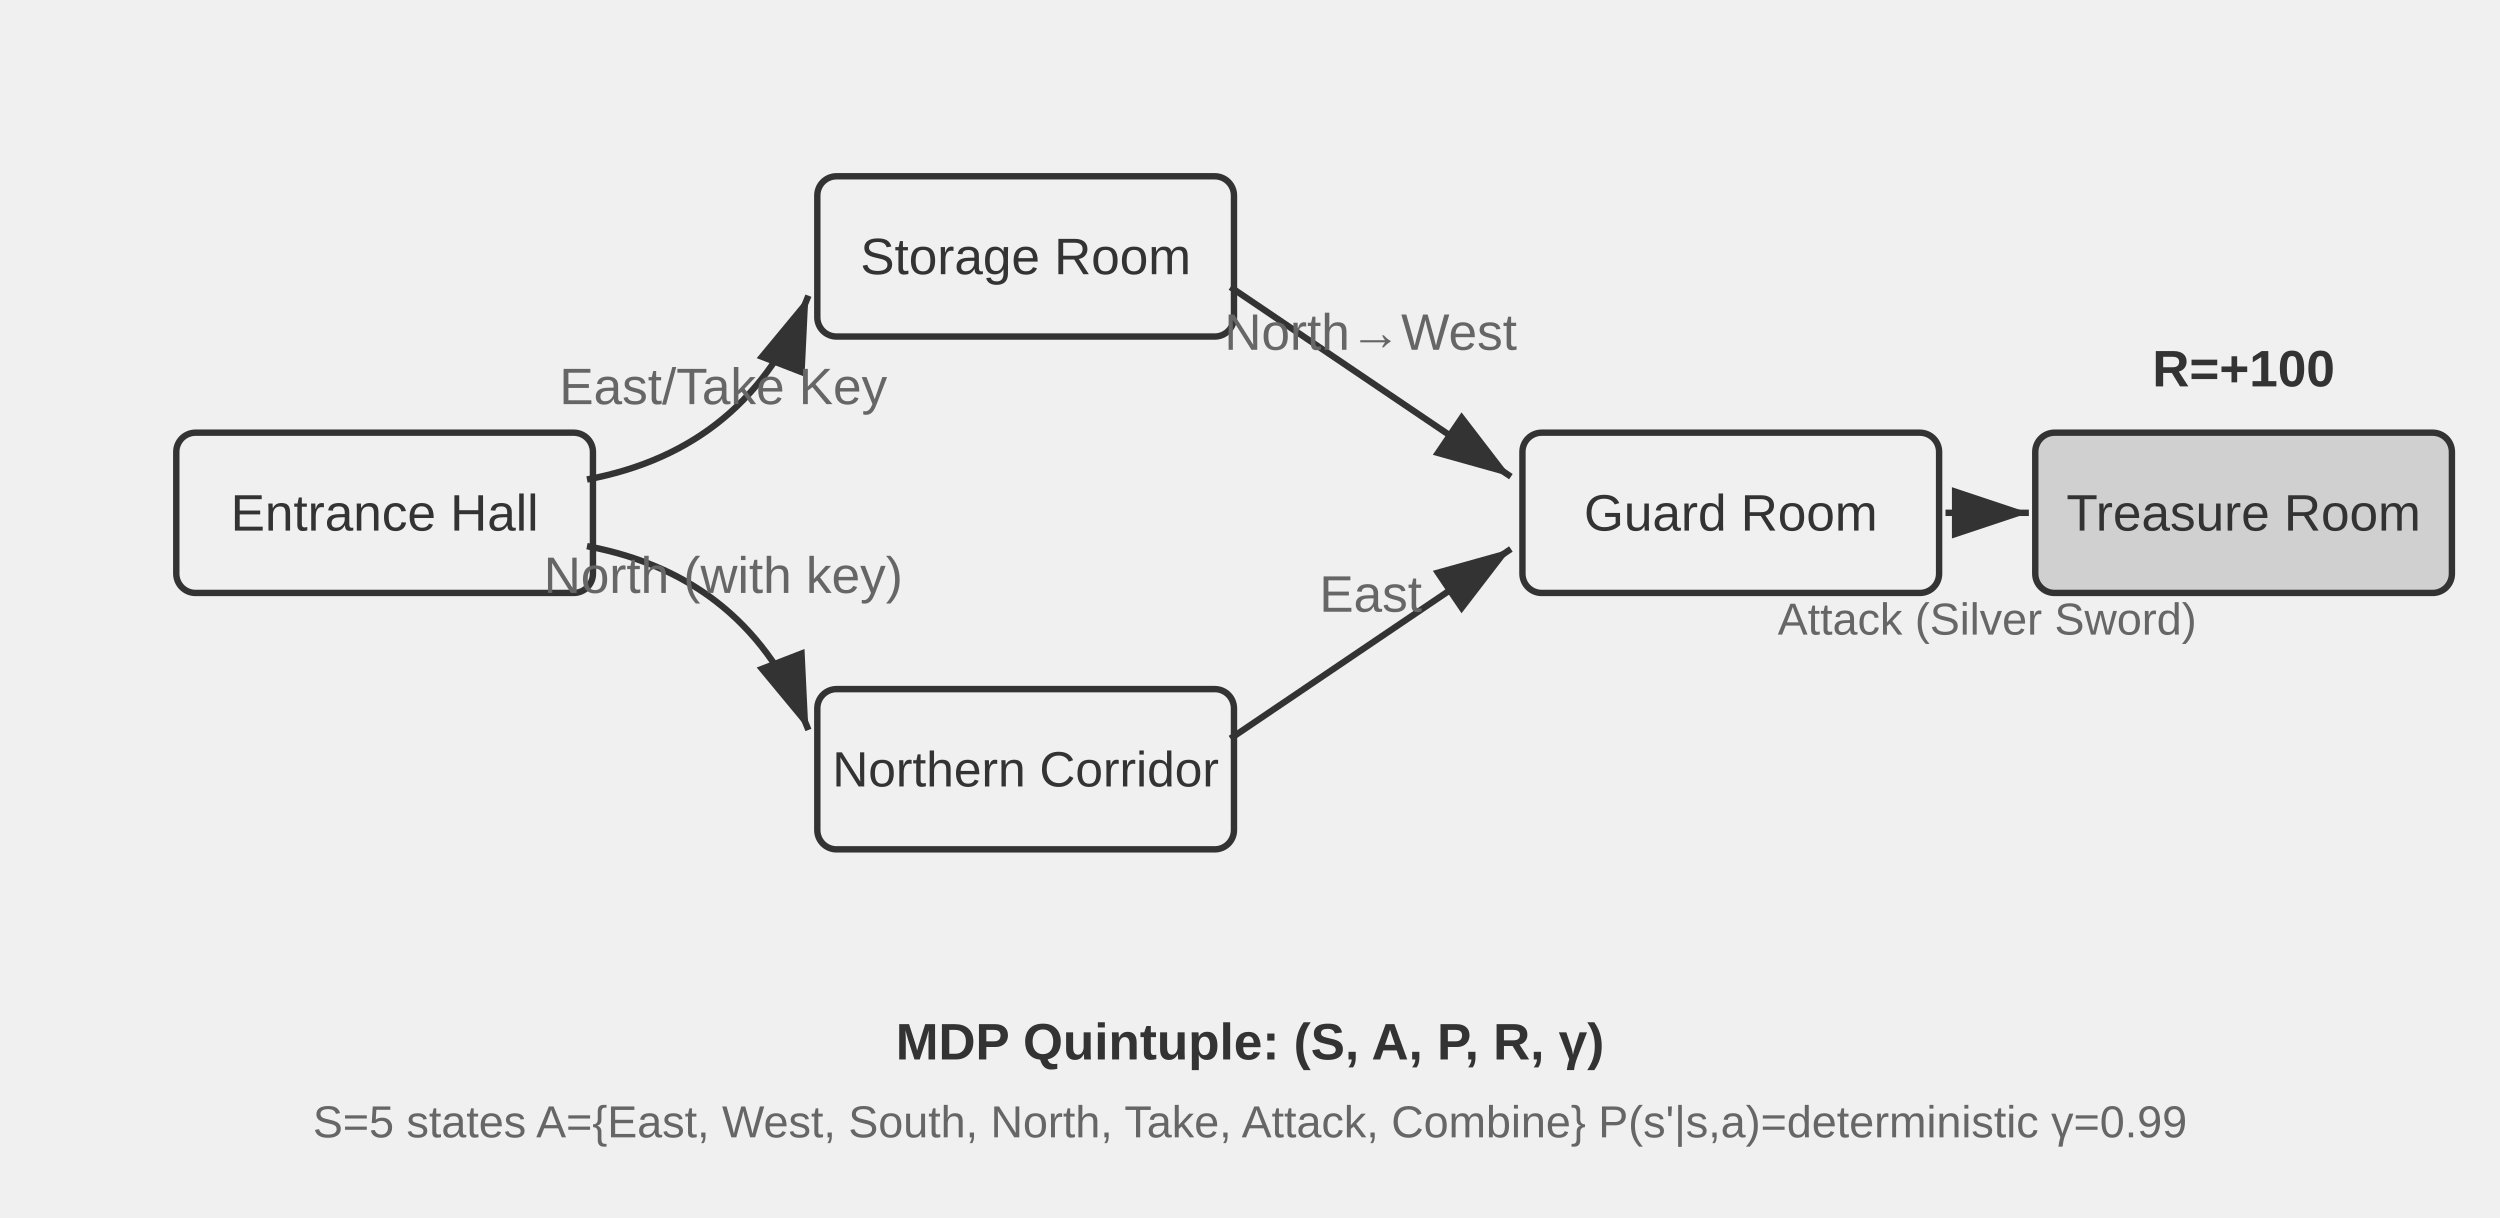
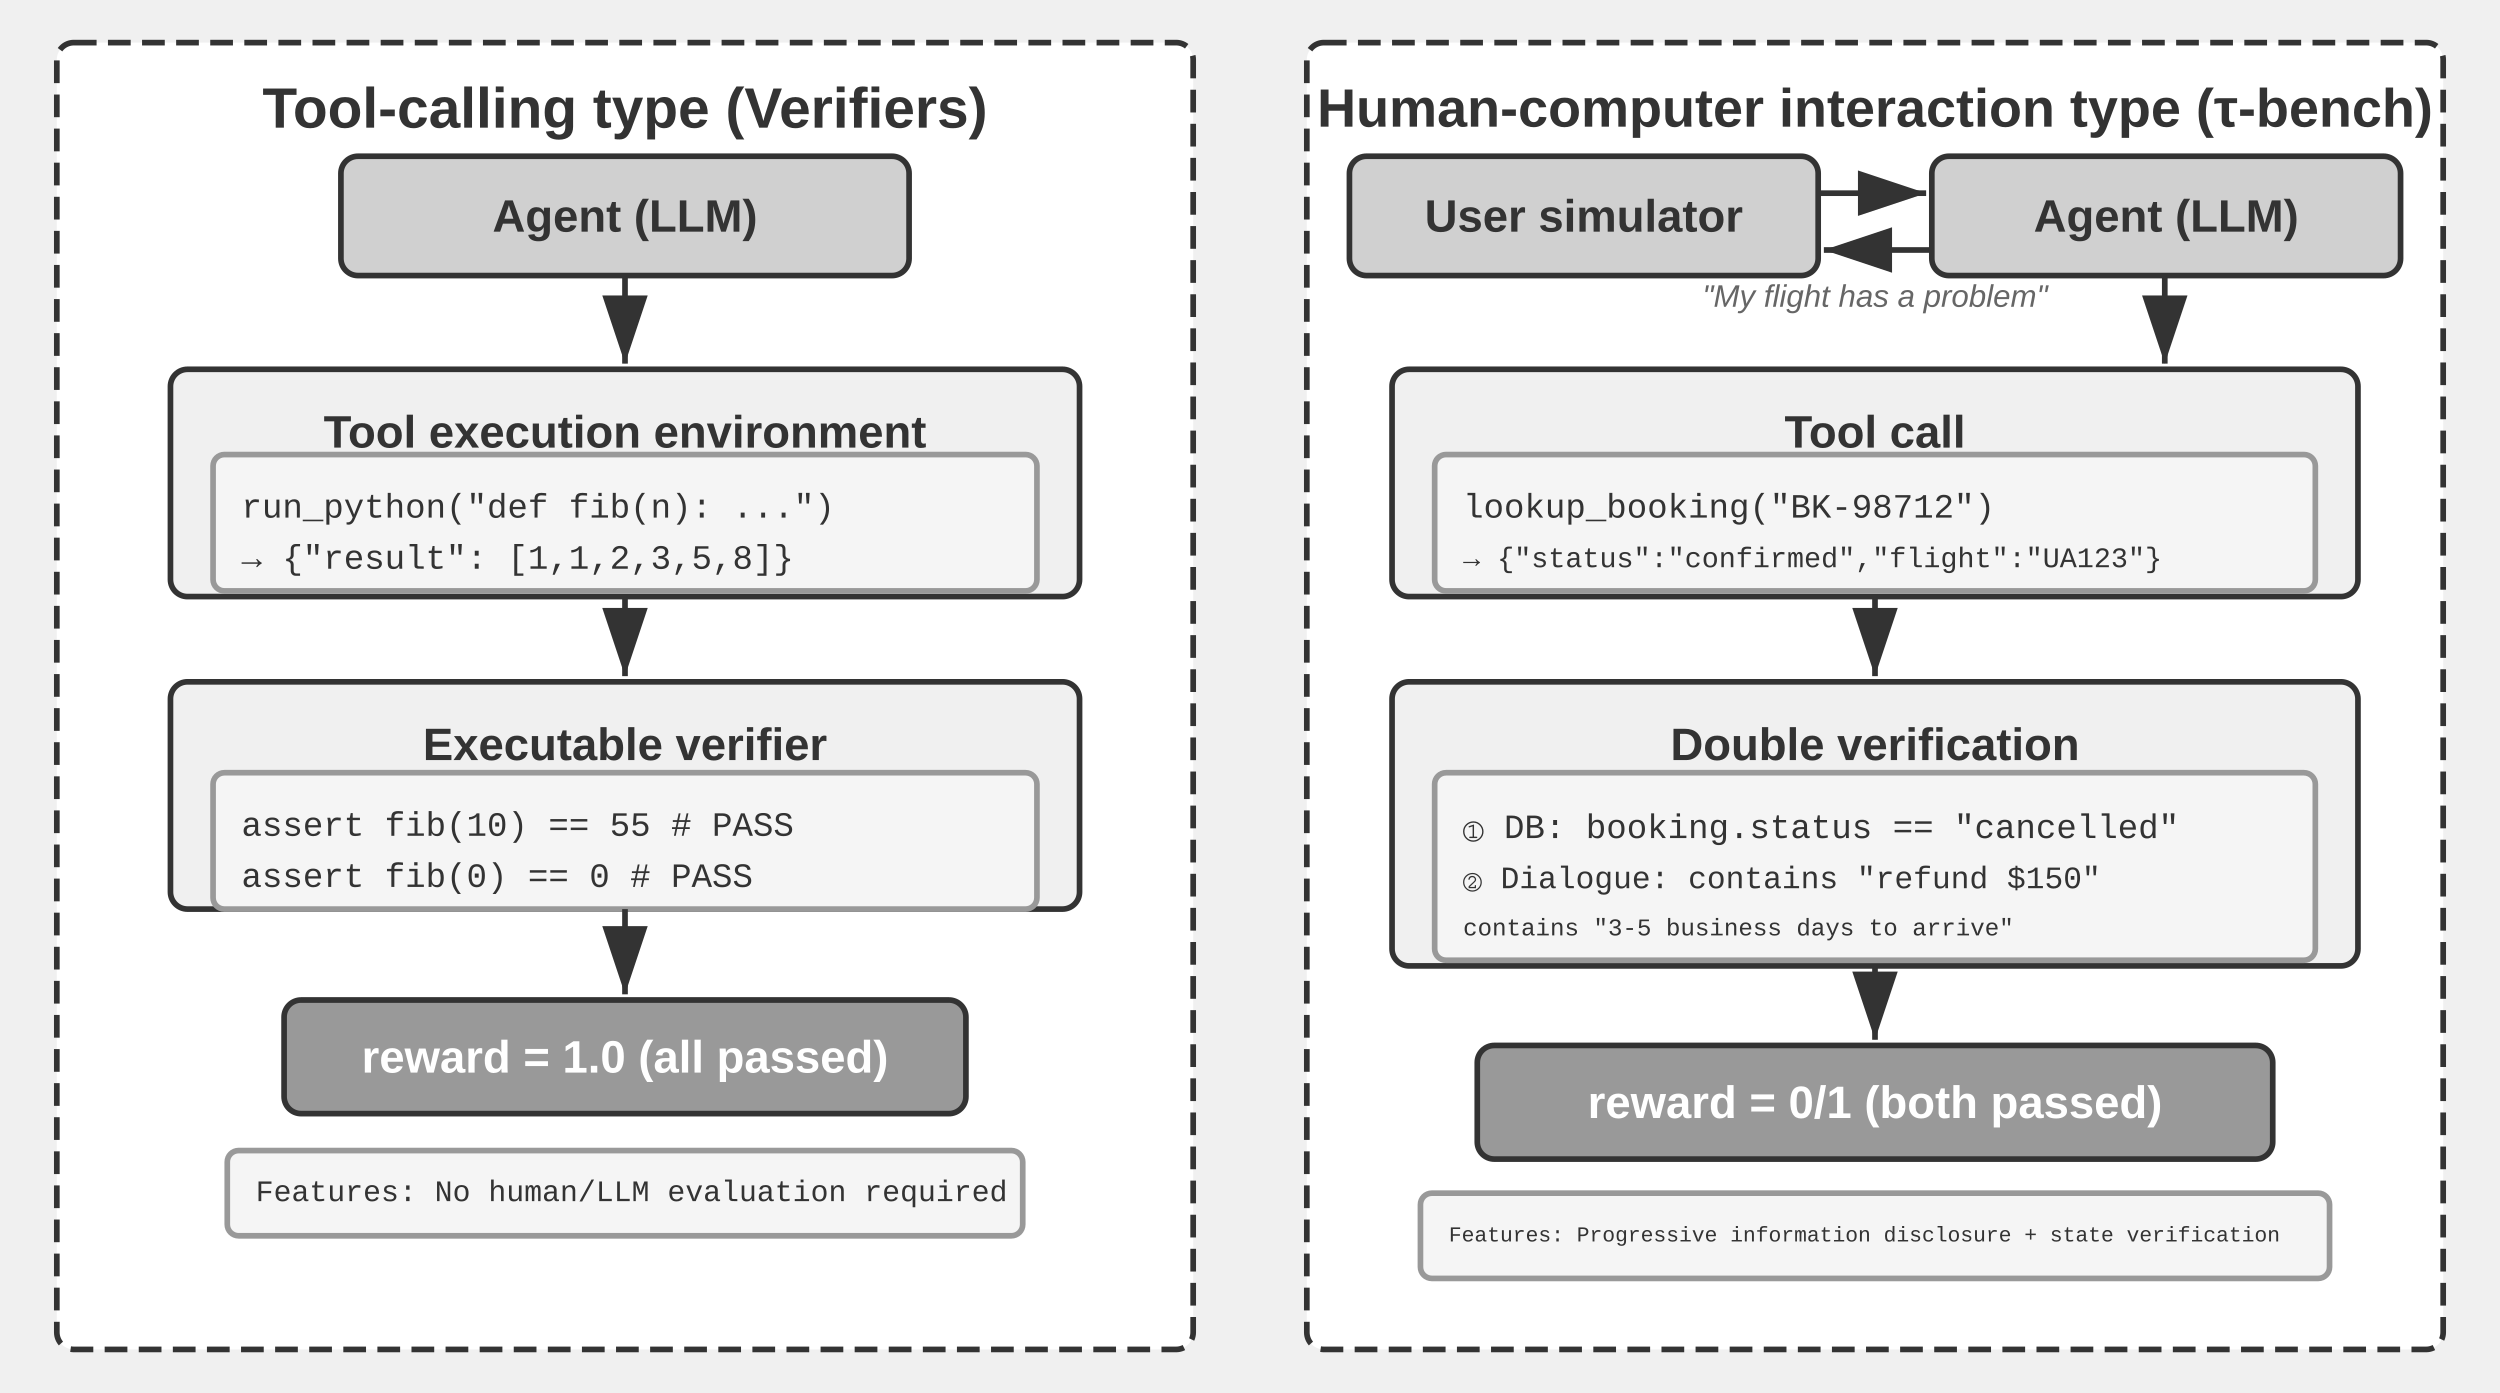
- <svg xmlns="http://www.w3.org/2000/svg" viewBox="0 40 780 380" width="780" height="380" style="background:#ffffff">
+ <svg xmlns="http://www.w3.org/2000/svg" viewBox="0 40 880 490" width="880" height="490" style="background:#ffffff">
  <defs>
    <marker id="ah" markerWidth="12" markerHeight="8" refX="12" refY="4" orient="auto">
      <polygon points="0 0, 12 4, 0 8" fill="#333333" />
    </marker>
    <marker id="ah-light" markerWidth="12" markerHeight="8" refX="12" refY="4" orient="auto">
      <polygon points="0 0, 12 4, 0 8" fill="#999999" />
    </marker>
  </defs>
-   <rect x="55" y="175" width="130" height="50" rx="6" fill="#f0f0f0" stroke="#333333" stroke-width="2" />
-   <text x="120.0" y="200.0" font-family="Arial, 'Helvetica Neue', Helvetica, 'PingFang SC', 'Microsoft YaHei', sans-serif" font-size="16" fill="#333333" text-anchor="middle" dominant-baseline="central" font-weight="normal">Entrance Hall</text>
-   <rect x="255" y="95" width="130" height="50" rx="6" fill="#f0f0f0" stroke="#333333" stroke-width="2" />
-   <text x="320.0" y="120.0" font-family="Arial, 'Helvetica Neue', Helvetica, 'PingFang SC', 'Microsoft YaHei', sans-serif" font-size="16" fill="#333333" text-anchor="middle" dominant-baseline="central" font-weight="normal">Storage Room</text>
-   <rect x="255" y="255" width="130" height="50" rx="6" fill="#f0f0f0" stroke="#333333" stroke-width="2" />
-   <text x="320.0" y="280.0" font-family="Arial, 'Helvetica Neue', Helvetica, 'PingFang SC', 'Microsoft YaHei', sans-serif" font-size="15.5" fill="#333333" text-anchor="middle" dominant-baseline="central" font-weight="normal">Northern Corridor</text>
-   <rect x="475" y="175" width="130" height="50" rx="6" fill="#f0f0f0" stroke="#333333" stroke-width="2" />
-   <text x="540.0" y="200.0" font-family="Arial, 'Helvetica Neue', Helvetica, 'PingFang SC', 'Microsoft YaHei', sans-serif" font-size="16" fill="#333333" text-anchor="middle" dominant-baseline="central" font-weight="normal">Guard Room</text>
-   <rect x="635" y="175" width="130" height="50" rx="6" fill="#d0d0d0" stroke="#333333" stroke-width="2" />
-   <text x="700.0" y="200.0" font-family="Arial, 'Helvetica Neue', Helvetica, 'PingFang SC', 'Microsoft YaHei', sans-serif" font-size="16" fill="#333333" text-anchor="middle" dominant-baseline="central" font-weight="normal">Treasure Room</text>
-   <path d="M 183.136,189.601 Q 233.646,180.165 252.221,132.256" fill="none" stroke="#333333" stroke-width="2" marker-end="url(#ah)" />
-   <text x="225.663" y="160.547" font-family="Arial, 'Helvetica Neue', Helvetica, 'PingFang SC', 'Microsoft YaHei', sans-serif" font-size="16" fill="#666666" text-anchor="middle" dominant-baseline="central" font-weight="normal">East/Take Key</text>
-   <path d="M 183.136,210.399 Q 233.646,219.835 252.221,267.744" fill="none" stroke="#333333" stroke-width="2" marker-end="url(#ah)" />
-   <text x="225.663" y="219.453" font-family="Arial, 'Helvetica Neue', Helvetica, 'PingFang SC', 'Microsoft YaHei', sans-serif" font-size="16" fill="#666666" text-anchor="middle" dominant-baseline="central" font-weight="normal">North (with key)</text>
-   <line x1="383.906" y1="129.569" x2="471.395" y2="188.722" stroke="#333333" stroke-width="2" marker-end="url(#ah)" />
-   <text x="427.651" y="149.146" font-family="Arial, 'Helvetica Neue', Helvetica, 'PingFang SC', 'Microsoft YaHei', sans-serif" font-size="16" fill="#666666" text-anchor="middle">North→West</text>
-   <line x1="383.906" y1="270.431" x2="471.395" y2="211.278" stroke="#333333" stroke-width="2" marker-end="url(#ah)" />
-   <text x="427.651" y="230.854" font-family="Arial, 'Helvetica Neue', Helvetica, 'PingFang SC', 'Microsoft YaHei', sans-serif" font-size="16" fill="#666666" text-anchor="middle">East</text>
-   <line x1="607" y1="200" x2="633" y2="200" stroke="#333333" stroke-width="2" marker-end="url(#ah)" />
-   <text x="620" y="238" font-family="Arial, 'Helvetica Neue', Helvetica, 'PingFang SC', 'Microsoft YaHei', sans-serif" font-size="14" fill="#666666" text-anchor="middle">Attack (Silver Sword)</text>
-   <text x="700" y="155" font-family="Arial, 'Helvetica Neue', Helvetica, 'PingFang SC', 'Microsoft YaHei', sans-serif" font-size="16" fill="#333333" text-anchor="middle" dominant-baseline="central" font-weight="bold">R=+100</text>
-   <text x="390" y="365" font-family="Arial, 'Helvetica Neue', Helvetica, 'PingFang SC', 'Microsoft YaHei', sans-serif" font-size="16" fill="#333333" text-anchor="middle" dominant-baseline="central" font-weight="bold">MDP Quintuple: (S, A, P, R, γ)</text>
-   <text x="390" y="390" font-family="Arial, 'Helvetica Neue', Helvetica, 'PingFang SC', 'Microsoft YaHei', sans-serif" font-size="14" fill="#666666" text-anchor="middle" dominant-baseline="central" font-weight="normal">S=5 states  A={East, West, South, North, Take, Attack, Combine}  P(s'|s,a)=deterministic  γ=0.99</text>
+   <rect x="20" y="55" width="400" height="460" rx="6" fill="#ffffff" stroke="#333333" stroke-width="2" stroke-dasharray="8,4" />
+   <text x="220" y="78" font-family="Arial, 'Helvetica Neue', Helvetica, 'PingFang SC', 'Microsoft YaHei', sans-serif" font-size="20" fill="#333333" text-anchor="middle" dominant-baseline="central" font-weight="bold">Tool-calling type (Verifiers)</text>
+   <rect x="120" y="95" width="200" height="42" rx="6" fill="#d0d0d0" stroke="#333333" stroke-width="2" />
+   <text x="220.0" y="116.0" font-family="Arial, 'Helvetica Neue', Helvetica, 'PingFang SC', 'Microsoft YaHei', sans-serif" font-size="16" fill="#333333" text-anchor="middle" dominant-baseline="central" font-weight="bold">Agent (LLM)</text>
+   <line x1="220" y1="137" x2="220" y2="168" stroke="#333333" stroke-width="2" marker-end="url(#ah)" />
+   <rect x="60" y="170" width="320" height="80" rx="6" fill="#f0f0f0" stroke="#333333" stroke-width="2" />
+   <text x="220" y="192" font-family="Arial, 'Helvetica Neue', Helvetica, 'PingFang SC', 'Microsoft YaHei', sans-serif" font-size="16" fill="#333333" text-anchor="middle" dominant-baseline="central" font-weight="bold">Tool execution environment</text>
+   <rect x="75" y="200" width="290" height="48" rx="4" fill="#f5f5f5" stroke="#999999" stroke-width="2" />
+   <text x="85" y="219.0" font-family="'Courier New', Courier, monospace" font-size="12" fill="#333333" text-anchor="start" dominant-baseline="central">run_python("def fib(n): ...")</text>
+   <text x="85" y="237.0" font-family="'Courier New', Courier, monospace" font-size="12" fill="#333333" text-anchor="start" dominant-baseline="central">→ {"result": [1,1,2,3,5,8]}</text>
+   <line x1="220" y1="250" x2="220" y2="278" stroke="#333333" stroke-width="2" marker-end="url(#ah)" />
+   <rect x="60" y="280" width="320" height="80" rx="6" fill="#f0f0f0" stroke="#333333" stroke-width="2" />
+   <text x="220" y="302" font-family="Arial, 'Helvetica Neue', Helvetica, 'PingFang SC', 'Microsoft YaHei', sans-serif" font-size="16" fill="#333333" text-anchor="middle" dominant-baseline="central" font-weight="bold">Executable verifier</text>
+   <rect x="75" y="312" width="290" height="48" rx="4" fill="#f5f5f5" stroke="#999999" stroke-width="2" />
+   <text x="85" y="331.0" font-family="'Courier New', Courier, monospace" font-size="12" fill="#333333" text-anchor="start" dominant-baseline="central">assert fib(10) == 55  # PASS</text>
+   <text x="85" y="349.0" font-family="'Courier New', Courier, monospace" font-size="12" fill="#333333" text-anchor="start" dominant-baseline="central">assert fib(0) == 0    # PASS</text>
+   <line x1="220" y1="360" x2="220" y2="390" stroke="#333333" stroke-width="2" marker-end="url(#ah)" />
+   <rect x="100" y="392" width="240" height="40" rx="6" fill="#999999" stroke="#333333" stroke-width="2" />
+   <text x="220" y="412" font-family="Arial, 'Helvetica Neue', Helvetica, 'PingFang SC', 'Microsoft YaHei', sans-serif" font-size="16" fill="#ffffff" text-anchor="middle" dominant-baseline="central" font-weight="bold">reward = 1.0 (all passed)</text>
+   <rect x="80" y="445" width="280" height="30" rx="4" fill="#f5f5f5" stroke="#999999" stroke-width="2" />
+   <text x="90" y="460" font-family="'Courier New', Courier, monospace" font-size="10.5" fill="#333333" text-anchor="start" dominant-baseline="central">Features: No human/LLM evaluation required</text>
+   <rect x="460" y="55" width="400" height="460" rx="6" fill="#ffffff" stroke="#333333" stroke-width="2" stroke-dasharray="8,4" />
+   <text x="660" y="78" font-family="Arial, 'Helvetica Neue', Helvetica, 'PingFang SC', 'Microsoft YaHei', sans-serif" font-size="19" fill="#333333" text-anchor="middle" dominant-baseline="central" font-weight="bold">Human-computer interaction type (τ-bench)</text>
+   <rect x="475" y="95" width="165" height="42" rx="6" fill="#d0d0d0" stroke="#333333" stroke-width="2" />
+   <text x="557.5" y="116.0" font-family="Arial, 'Helvetica Neue', Helvetica, 'PingFang SC', 'Microsoft YaHei', sans-serif" font-size="16" fill="#333333" text-anchor="middle" dominant-baseline="central" font-weight="bold">User simulator</text>
+   <rect x="680" y="95" width="165" height="42" rx="6" fill="#d0d0d0" stroke="#333333" stroke-width="2" />
+   <text x="762.5" y="116.0" font-family="Arial, 'Helvetica Neue', Helvetica, 'PingFang SC', 'Microsoft YaHei', sans-serif" font-size="16" fill="#333333" text-anchor="middle" dominant-baseline="central" font-weight="bold">Agent (LLM)</text>
+   <line x1="640" y1="108" x2="678" y2="108" stroke="#333333" stroke-width="2" marker-end="url(#ah)" />
+   <text x="660.0" y="148.0" font-family="Arial, 'Helvetica Neue', Helvetica, 'PingFang SC', 'Microsoft YaHei', sans-serif" font-size="11" fill="#666666" text-anchor="middle" font-style="italic">"My flight has a problem"</text>
+   <line x1="680" y1="128" x2="642" y2="128" stroke="#333333" stroke-width="2" marker-end="url(#ah)" />
+   <line x1="762" y1="137" x2="762" y2="168" stroke="#333333" stroke-width="2" marker-end="url(#ah)" />
+   <rect x="490" y="170" width="340" height="80" rx="6" fill="#f0f0f0" stroke="#333333" stroke-width="2" />
+   <text x="660" y="192" font-family="Arial, 'Helvetica Neue', Helvetica, 'PingFang SC', 'Microsoft YaHei', sans-serif" font-size="16" fill="#333333" text-anchor="middle" dominant-baseline="central" font-weight="bold">Tool call</text>
+   <rect x="505" y="200" width="310" height="48" rx="4" fill="#f5f5f5" stroke="#999999" stroke-width="2" />
+   <text x="515" y="219.0" font-family="'Courier New', Courier, monospace" font-size="12" fill="#333333" text-anchor="start" dominant-baseline="central">lookup_booking("BK-98712")</text>
+   <text x="515" y="237.0" font-family="'Courier New', Courier, monospace" font-size="10" fill="#333333" text-anchor="start" dominant-baseline="central">→ {"status":"confirmed","flight":"UA123"}</text>
+   <line x1="660" y1="250" x2="660" y2="278" stroke="#333333" stroke-width="2" marker-end="url(#ah)" />
+   <rect x="490" y="280" width="340" height="100" rx="6" fill="#f0f0f0" stroke="#333333" stroke-width="2" />
+   <text x="660" y="302" font-family="Arial, 'Helvetica Neue', Helvetica, 'PingFang SC', 'Microsoft YaHei', sans-serif" font-size="16" fill="#333333" text-anchor="middle" dominant-baseline="central" font-weight="bold">Double verification</text>
+   <rect x="505" y="312" width="310" height="66" rx="4" fill="#f5f5f5" stroke="#999999" stroke-width="2" />
+   <text x="515" y="331.0" font-family="'Courier New', Courier, monospace" font-size="12" fill="#333333" text-anchor="start" dominant-baseline="central">① DB: booking.status == "cancelled"</text>
+   <text x="515" y="349.0" font-family="'Courier New', Courier, monospace" font-size="11" fill="#333333" text-anchor="start" dominant-baseline="central">② Dialogue: contains "refund $150"</text>
+   <text x="515" y="367.0" font-family="'Courier New', Courier, monospace" font-size="8.5" fill="#333333" text-anchor="start" dominant-baseline="central">         contains "3-5 business days to arrive"</text>
+   <line x1="660" y1="380" x2="660" y2="406" stroke="#333333" stroke-width="2" marker-end="url(#ah)" />
+   <rect x="520" y="408" width="280" height="40" rx="6" fill="#999999" stroke="#333333" stroke-width="2" />
+   <text x="660" y="428" font-family="Arial, 'Helvetica Neue', Helvetica, 'PingFang SC', 'Microsoft YaHei', sans-serif" font-size="16" fill="#ffffff" text-anchor="middle" dominant-baseline="central" font-weight="bold">reward = 0/1 (both passed)</text>
+   <rect x="500" y="460" width="320" height="30" rx="4" fill="#f5f5f5" stroke="#999999" stroke-width="2" />
+   <text x="510" y="475" font-family="'Courier New', Courier, monospace" font-size="7.5" fill="#333333" text-anchor="start" dominant-baseline="central">Features: Progressive information disclosure + state verification</text>
</svg>
